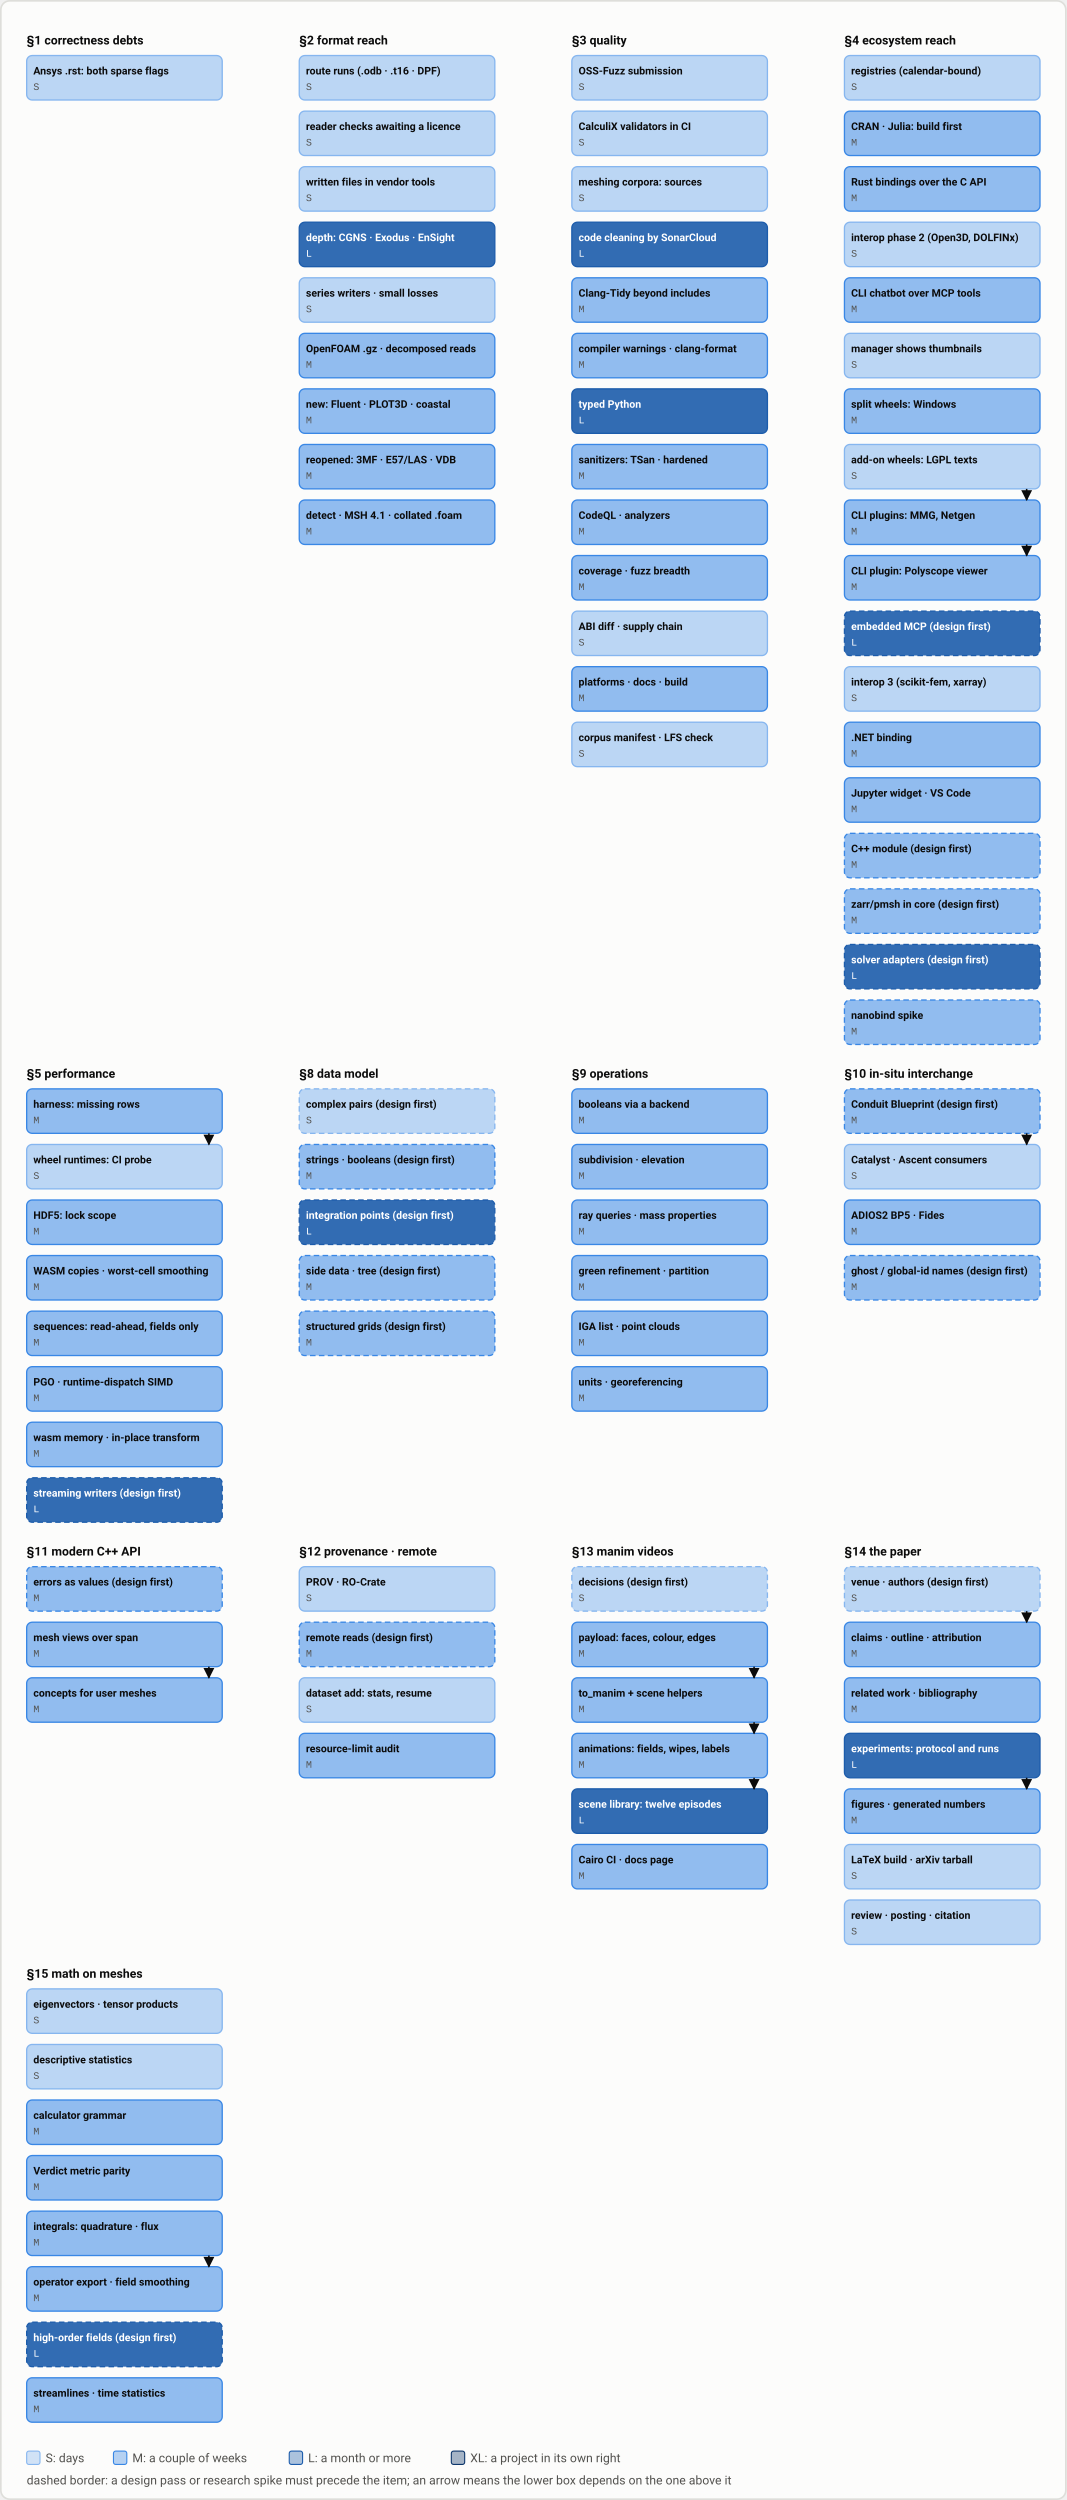
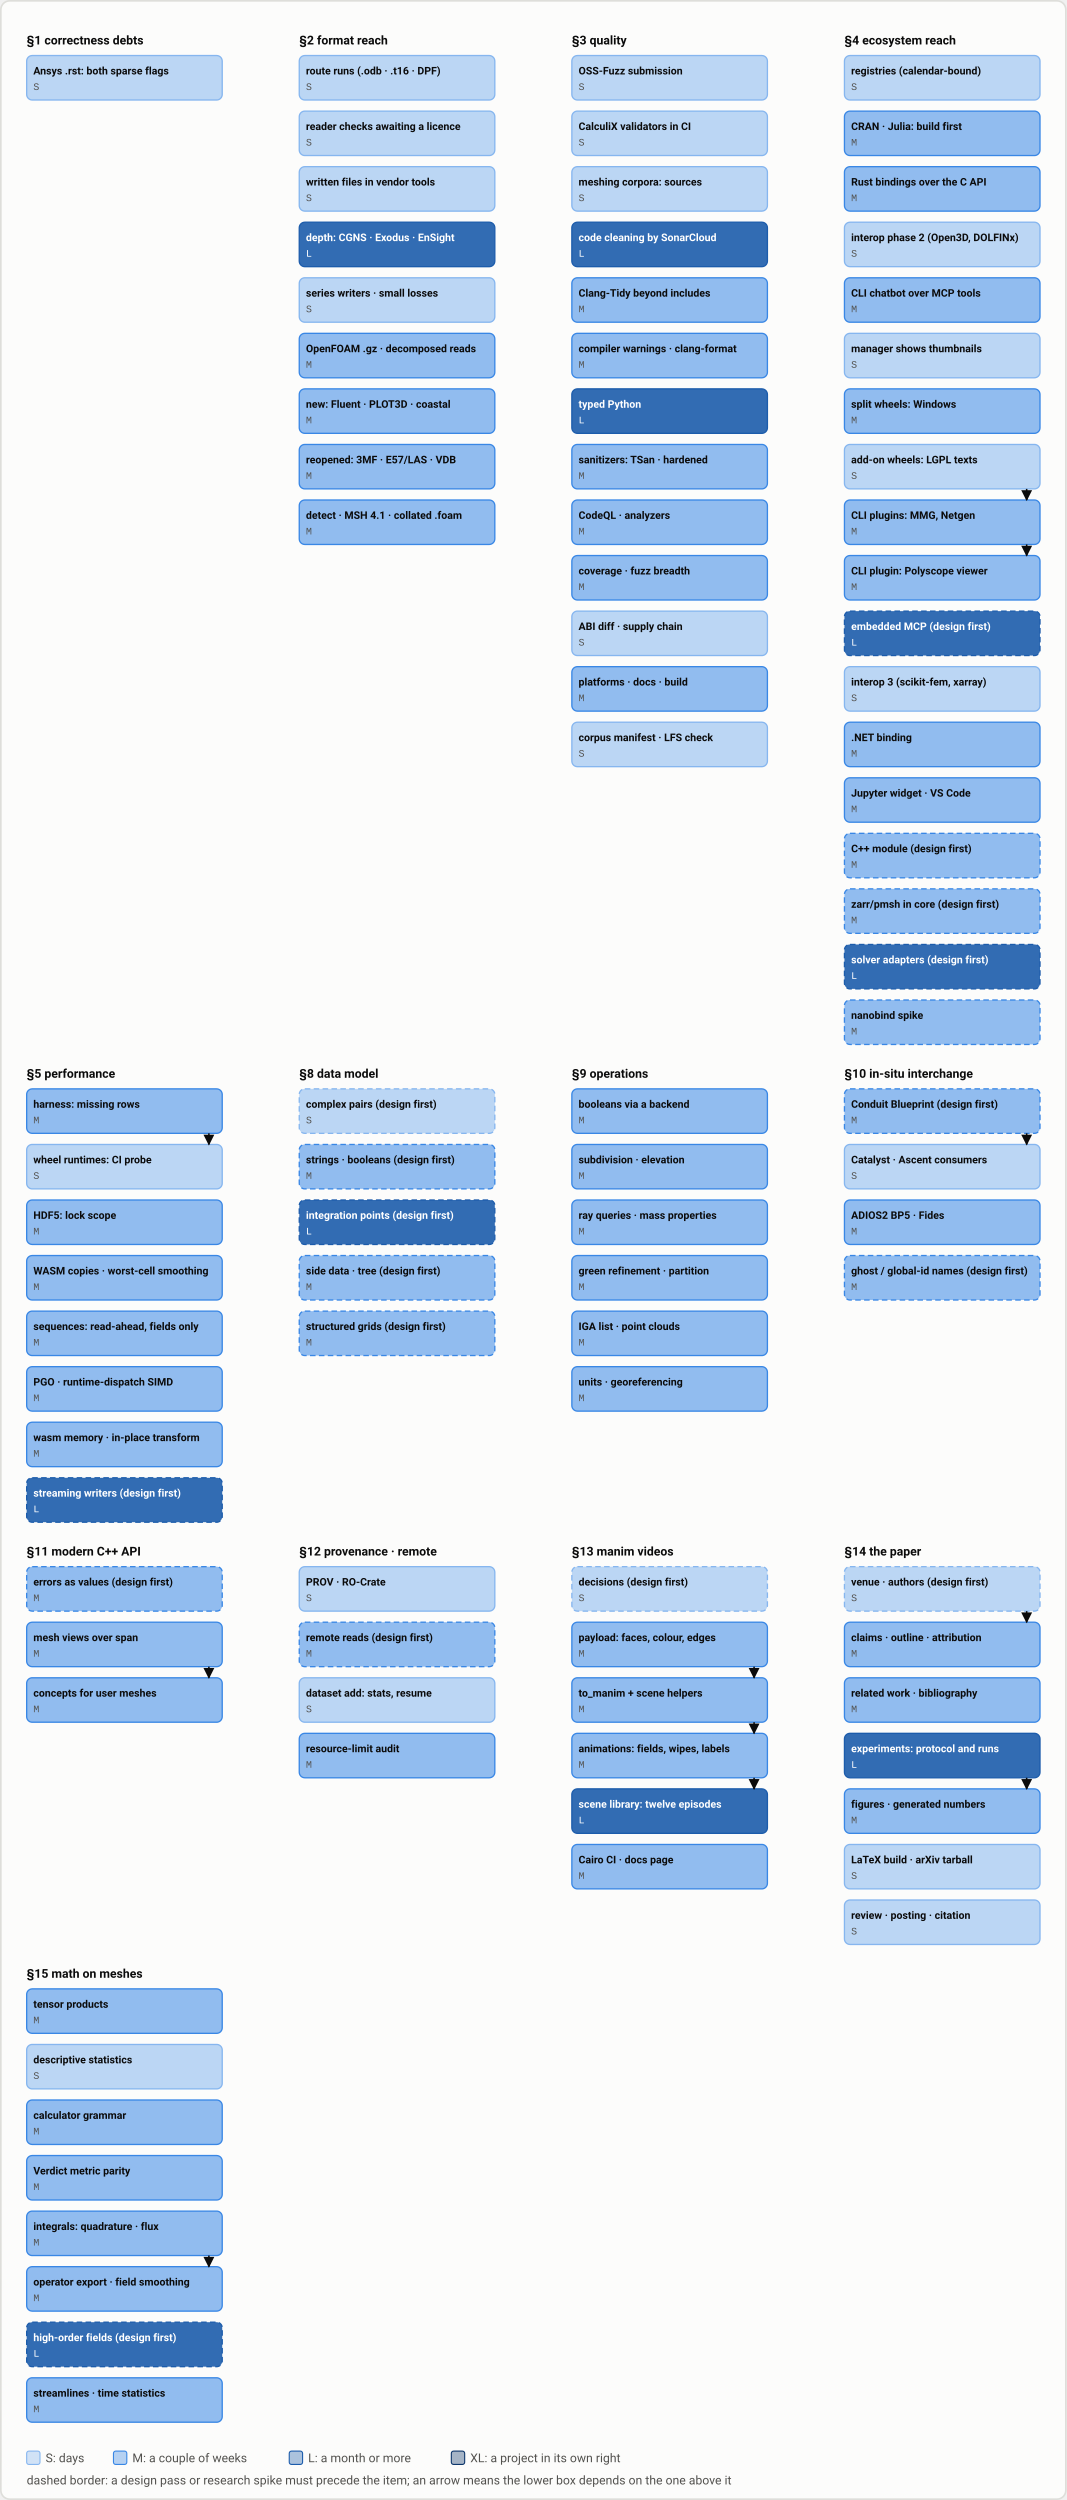
<svg xmlns="http://www.w3.org/2000/svg" viewBox="0 0 960 2250" width="960" height="2250" font-family="system-ui, -apple-system, 'Segoe UI', Roboto, sans-serif" role="img" aria-label="The roadmap at a glance: open items by section, in recommended order, shaded by effort">
  <defs>
    <marker id="arrow-0b0b0b" viewBox="0 0 10 10" refX="9" refY="5" markerWidth="7" markerHeight="7" orient="auto-start-reverse">
      <path d="M 0 0 L 10 5 L 0 10 z" fill="#0b0b0b" />
    </marker>
  </defs>
  <rect x="0.75" y="0.75" width="958.5" height="2248.5" rx="8" fill="#fcfcfb" stroke="#dededa" stroke-width="1.5" />
  <text x="24" y="40" font-family="system-ui, -apple-system, 'Segoe UI', Roboto, sans-serif" font-size="11" font-weight="700" fill="#0b0b0b">§1 correctness debts</text>
  <rect x="24" y="50" width="176" height="40" rx="5" fill="#86b6ef" fill-opacity="0.55" stroke="#86b6ef" stroke-width="1.2" />
  <text x="30" y="67" font-family="system-ui, -apple-system, 'Segoe UI', Roboto, sans-serif" font-size="9.5" font-weight="600" fill="#0b0b0b">Ansys .rst: both sparse flags</text>
  <text x="30" y="81" font-family="ui-monospace, SFMono-Regular, Menlo, Consolas, 'Liberation Mono', monospace" font-size="9" fill="#52514e">S</text>
  <text x="269.33" y="40" font-family="system-ui, -apple-system, 'Segoe UI', Roboto, sans-serif" font-size="11" font-weight="700" fill="#0b0b0b">§2 format reach</text>
  <rect x="269.33" y="50" width="176" height="40" rx="5" fill="#86b6ef" fill-opacity="0.55" stroke="#86b6ef" stroke-width="1.2" />
  <text x="275.33" y="67" font-family="system-ui, -apple-system, 'Segoe UI', Roboto, sans-serif" font-size="9.5" font-weight="600" fill="#0b0b0b">route runs (.odb · .t16 · DPF)</text>
  <text x="275.33" y="81" font-family="ui-monospace, SFMono-Regular, Menlo, Consolas, 'Liberation Mono', monospace" font-size="9" fill="#52514e">S</text>
  <rect x="269.33" y="100" width="176" height="40" rx="5" fill="#86b6ef" fill-opacity="0.55" stroke="#86b6ef" stroke-width="1.2" />
  <text x="275.33" y="117" font-family="system-ui, -apple-system, 'Segoe UI', Roboto, sans-serif" font-size="9.5" font-weight="600" fill="#0b0b0b">reader checks awaiting a licence</text>
  <text x="275.33" y="131" font-family="ui-monospace, SFMono-Regular, Menlo, Consolas, 'Liberation Mono', monospace" font-size="9" fill="#52514e">S</text>
  <rect x="269.33" y="150" width="176" height="40" rx="5" fill="#86b6ef" fill-opacity="0.55" stroke="#86b6ef" stroke-width="1.2" />
  <text x="275.33" y="167" font-family="system-ui, -apple-system, 'Segoe UI', Roboto, sans-serif" font-size="9.5" font-weight="600" fill="#0b0b0b">written files in vendor tools</text>
  <text x="275.33" y="181" font-family="ui-monospace, SFMono-Regular, Menlo, Consolas, 'Liberation Mono', monospace" font-size="9" fill="#52514e">S</text>
  <rect x="269.33" y="200" width="176" height="40" rx="5" fill="#1c5cab" fill-opacity="0.9" stroke="#1c5cab" stroke-width="1.2" />
  <text x="275.33" y="217" font-family="system-ui, -apple-system, 'Segoe UI', Roboto, sans-serif" font-size="9.5" font-weight="600" fill="#ffffff">depth: CGNS · Exodus · EnSight</text>
  <text x="275.33" y="231" font-family="ui-monospace, SFMono-Regular, Menlo, Consolas, 'Liberation Mono', monospace" font-size="9" fill="#ffffff">L</text>
  <rect x="269.33" y="250" width="176" height="40" rx="5" fill="#86b6ef" fill-opacity="0.55" stroke="#86b6ef" stroke-width="1.2" />
  <text x="275.33" y="267" font-family="system-ui, -apple-system, 'Segoe UI', Roboto, sans-serif" font-size="9.5" font-weight="600" fill="#0b0b0b">series writers · small losses</text>
  <text x="275.33" y="281" font-family="ui-monospace, SFMono-Regular, Menlo, Consolas, 'Liberation Mono', monospace" font-size="9" fill="#52514e">S</text>
  <rect x="269.33" y="300" width="176" height="40" rx="5" fill="#3987e5" fill-opacity="0.55" stroke="#3987e5" stroke-width="1.2" />
  <text x="275.33" y="317" font-family="system-ui, -apple-system, 'Segoe UI', Roboto, sans-serif" font-size="9.5" font-weight="600" fill="#0b0b0b">OpenFOAM .gz · decomposed reads</text>
  <text x="275.33" y="331" font-family="ui-monospace, SFMono-Regular, Menlo, Consolas, 'Liberation Mono', monospace" font-size="9" fill="#52514e">M</text>
  <rect x="269.33" y="350" width="176" height="40" rx="5" fill="#3987e5" fill-opacity="0.55" stroke="#3987e5" stroke-width="1.2" />
  <text x="275.33" y="367" font-family="system-ui, -apple-system, 'Segoe UI', Roboto, sans-serif" font-size="9.5" font-weight="600" fill="#0b0b0b">new: Fluent · PLOT3D · coastal</text>
  <text x="275.33" y="381" font-family="ui-monospace, SFMono-Regular, Menlo, Consolas, 'Liberation Mono', monospace" font-size="9" fill="#52514e">M</text>
  <rect x="269.33" y="400" width="176" height="40" rx="5" fill="#3987e5" fill-opacity="0.55" stroke="#3987e5" stroke-width="1.2" />
  <text x="275.33" y="417" font-family="system-ui, -apple-system, 'Segoe UI', Roboto, sans-serif" font-size="9.5" font-weight="600" fill="#0b0b0b">reopened: 3MF · E57/LAS · VDB</text>
  <text x="275.33" y="431" font-family="ui-monospace, SFMono-Regular, Menlo, Consolas, 'Liberation Mono', monospace" font-size="9" fill="#52514e">M</text>
  <rect x="269.33" y="450" width="176" height="40" rx="5" fill="#3987e5" fill-opacity="0.55" stroke="#3987e5" stroke-width="1.2" />
  <text x="275.33" y="467" font-family="system-ui, -apple-system, 'Segoe UI', Roboto, sans-serif" font-size="9.5" font-weight="600" fill="#0b0b0b">detect · MSH 4.1 · collated .foam</text>
  <text x="275.33" y="481" font-family="ui-monospace, SFMono-Regular, Menlo, Consolas, 'Liberation Mono', monospace" font-size="9" fill="#52514e">M</text>
  <text x="514.67" y="40" font-family="system-ui, -apple-system, 'Segoe UI', Roboto, sans-serif" font-size="11" font-weight="700" fill="#0b0b0b">§3 quality</text>
  <rect x="514.67" y="50" width="176" height="40" rx="5" fill="#86b6ef" fill-opacity="0.55" stroke="#86b6ef" stroke-width="1.2" />
  <text x="520.67" y="67" font-family="system-ui, -apple-system, 'Segoe UI', Roboto, sans-serif" font-size="9.5" font-weight="600" fill="#0b0b0b">OSS-Fuzz submission</text>
  <text x="520.67" y="81" font-family="ui-monospace, SFMono-Regular, Menlo, Consolas, 'Liberation Mono', monospace" font-size="9" fill="#52514e">S</text>
  <rect x="514.67" y="100" width="176" height="40" rx="5" fill="#86b6ef" fill-opacity="0.55" stroke="#86b6ef" stroke-width="1.2" />
  <text x="520.67" y="117" font-family="system-ui, -apple-system, 'Segoe UI', Roboto, sans-serif" font-size="9.5" font-weight="600" fill="#0b0b0b">CalculiX validators in CI</text>
  <text x="520.67" y="131" font-family="ui-monospace, SFMono-Regular, Menlo, Consolas, 'Liberation Mono', monospace" font-size="9" fill="#52514e">S</text>
  <rect x="514.67" y="150" width="176" height="40" rx="5" fill="#86b6ef" fill-opacity="0.55" stroke="#86b6ef" stroke-width="1.2" />
  <text x="520.67" y="167" font-family="system-ui, -apple-system, 'Segoe UI', Roboto, sans-serif" font-size="9.5" font-weight="600" fill="#0b0b0b">meshing corpora: sources</text>
  <text x="520.67" y="181" font-family="ui-monospace, SFMono-Regular, Menlo, Consolas, 'Liberation Mono', monospace" font-size="9" fill="#52514e">S</text>
  <rect x="514.67" y="200" width="176" height="40" rx="5" fill="#1c5cab" fill-opacity="0.9" stroke="#1c5cab" stroke-width="1.2" />
  <text x="520.67" y="217" font-family="system-ui, -apple-system, 'Segoe UI', Roboto, sans-serif" font-size="9.5" font-weight="600" fill="#ffffff">code cleaning by SonarCloud</text>
  <text x="520.67" y="231" font-family="ui-monospace, SFMono-Regular, Menlo, Consolas, 'Liberation Mono', monospace" font-size="9" fill="#ffffff">L</text>
  <rect x="514.67" y="250" width="176" height="40" rx="5" fill="#3987e5" fill-opacity="0.55" stroke="#3987e5" stroke-width="1.2" />
  <text x="520.67" y="267" font-family="system-ui, -apple-system, 'Segoe UI', Roboto, sans-serif" font-size="9.5" font-weight="600" fill="#0b0b0b">Clang-Tidy beyond includes</text>
  <text x="520.67" y="281" font-family="ui-monospace, SFMono-Regular, Menlo, Consolas, 'Liberation Mono', monospace" font-size="9" fill="#52514e">M</text>
  <rect x="514.67" y="300" width="176" height="40" rx="5" fill="#3987e5" fill-opacity="0.55" stroke="#3987e5" stroke-width="1.2" />
  <text x="520.67" y="317" font-family="system-ui, -apple-system, 'Segoe UI', Roboto, sans-serif" font-size="9.5" font-weight="600" fill="#0b0b0b">compiler warnings · clang-format</text>
  <text x="520.67" y="331" font-family="ui-monospace, SFMono-Regular, Menlo, Consolas, 'Liberation Mono', monospace" font-size="9" fill="#52514e">M</text>
  <rect x="514.67" y="350" width="176" height="40" rx="5" fill="#1c5cab" fill-opacity="0.9" stroke="#1c5cab" stroke-width="1.2" />
  <text x="520.67" y="367" font-family="system-ui, -apple-system, 'Segoe UI', Roboto, sans-serif" font-size="9.5" font-weight="600" fill="#ffffff">typed Python</text>
  <text x="520.67" y="381" font-family="ui-monospace, SFMono-Regular, Menlo, Consolas, 'Liberation Mono', monospace" font-size="9" fill="#ffffff">L</text>
  <rect x="514.67" y="400" width="176" height="40" rx="5" fill="#3987e5" fill-opacity="0.55" stroke="#3987e5" stroke-width="1.2" />
  <text x="520.67" y="417" font-family="system-ui, -apple-system, 'Segoe UI', Roboto, sans-serif" font-size="9.5" font-weight="600" fill="#0b0b0b">sanitizers: TSan · hardened</text>
  <text x="520.67" y="431" font-family="ui-monospace, SFMono-Regular, Menlo, Consolas, 'Liberation Mono', monospace" font-size="9" fill="#52514e">M</text>
  <rect x="514.67" y="450" width="176" height="40" rx="5" fill="#3987e5" fill-opacity="0.55" stroke="#3987e5" stroke-width="1.2" />
  <text x="520.67" y="467" font-family="system-ui, -apple-system, 'Segoe UI', Roboto, sans-serif" font-size="9.5" font-weight="600" fill="#0b0b0b">CodeQL · analyzers</text>
  <text x="520.67" y="481" font-family="ui-monospace, SFMono-Regular, Menlo, Consolas, 'Liberation Mono', monospace" font-size="9" fill="#52514e">M</text>
  <rect x="514.67" y="500" width="176" height="40" rx="5" fill="#3987e5" fill-opacity="0.55" stroke="#3987e5" stroke-width="1.2" />
  <text x="520.67" y="517" font-family="system-ui, -apple-system, 'Segoe UI', Roboto, sans-serif" font-size="9.5" font-weight="600" fill="#0b0b0b">coverage · fuzz breadth</text>
  <text x="520.67" y="531" font-family="ui-monospace, SFMono-Regular, Menlo, Consolas, 'Liberation Mono', monospace" font-size="9" fill="#52514e">M</text>
  <rect x="514.67" y="550" width="176" height="40" rx="5" fill="#86b6ef" fill-opacity="0.55" stroke="#86b6ef" stroke-width="1.2" />
  <text x="520.67" y="567" font-family="system-ui, -apple-system, 'Segoe UI', Roboto, sans-serif" font-size="9.5" font-weight="600" fill="#0b0b0b">ABI diff · supply chain</text>
  <text x="520.67" y="581" font-family="ui-monospace, SFMono-Regular, Menlo, Consolas, 'Liberation Mono', monospace" font-size="9" fill="#52514e">S</text>
  <rect x="514.67" y="600" width="176" height="40" rx="5" fill="#3987e5" fill-opacity="0.55" stroke="#3987e5" stroke-width="1.2" />
  <text x="520.67" y="617" font-family="system-ui, -apple-system, 'Segoe UI', Roboto, sans-serif" font-size="9.5" font-weight="600" fill="#0b0b0b">platforms · docs · build</text>
  <text x="520.67" y="631" font-family="ui-monospace, SFMono-Regular, Menlo, Consolas, 'Liberation Mono', monospace" font-size="9" fill="#52514e">M</text>
  <rect x="514.67" y="650" width="176" height="40" rx="5" fill="#86b6ef" fill-opacity="0.55" stroke="#86b6ef" stroke-width="1.2" />
  <text x="520.67" y="667" font-family="system-ui, -apple-system, 'Segoe UI', Roboto, sans-serif" font-size="9.5" font-weight="600" fill="#0b0b0b">corpus manifest · LFS check</text>
  <text x="520.67" y="681" font-family="ui-monospace, SFMono-Regular, Menlo, Consolas, 'Liberation Mono', monospace" font-size="9" fill="#52514e">S</text>
  <text x="760" y="40" font-family="system-ui, -apple-system, 'Segoe UI', Roboto, sans-serif" font-size="11" font-weight="700" fill="#0b0b0b">§4 ecosystem reach</text>
  <rect x="760" y="50" width="176" height="40" rx="5" fill="#86b6ef" fill-opacity="0.55" stroke="#86b6ef" stroke-width="1.2" />
  <text x="766" y="67" font-family="system-ui, -apple-system, 'Segoe UI', Roboto, sans-serif" font-size="9.5" font-weight="600" fill="#0b0b0b">registries (calendar-bound)</text>
  <text x="766" y="81" font-family="ui-monospace, SFMono-Regular, Menlo, Consolas, 'Liberation Mono', monospace" font-size="9" fill="#52514e">S</text>
  <rect x="760" y="100" width="176" height="40" rx="5" fill="#3987e5" fill-opacity="0.55" stroke="#3987e5" stroke-width="1.2" />
  <text x="766" y="117" font-family="system-ui, -apple-system, 'Segoe UI', Roboto, sans-serif" font-size="9.5" font-weight="600" fill="#0b0b0b">CRAN · Julia: build first</text>
  <text x="766" y="131" font-family="ui-monospace, SFMono-Regular, Menlo, Consolas, 'Liberation Mono', monospace" font-size="9" fill="#52514e">M</text>
  <rect x="760" y="150" width="176" height="40" rx="5" fill="#3987e5" fill-opacity="0.55" stroke="#3987e5" stroke-width="1.2" />
  <text x="766" y="167" font-family="system-ui, -apple-system, 'Segoe UI', Roboto, sans-serif" font-size="9.5" font-weight="600" fill="#0b0b0b">Rust bindings over the C API</text>
  <text x="766" y="181" font-family="ui-monospace, SFMono-Regular, Menlo, Consolas, 'Liberation Mono', monospace" font-size="9" fill="#52514e">M</text>
  <rect x="760" y="200" width="176" height="40" rx="5" fill="#86b6ef" fill-opacity="0.55" stroke="#86b6ef" stroke-width="1.2" />
  <text x="766" y="217" font-family="system-ui, -apple-system, 'Segoe UI', Roboto, sans-serif" font-size="9.5" font-weight="600" fill="#0b0b0b">interop phase 2 (Open3D, DOLFINx)</text>
  <text x="766" y="231" font-family="ui-monospace, SFMono-Regular, Menlo, Consolas, 'Liberation Mono', monospace" font-size="9" fill="#52514e">S</text>
  <rect x="760" y="250" width="176" height="40" rx="5" fill="#3987e5" fill-opacity="0.55" stroke="#3987e5" stroke-width="1.2" />
  <text x="766" y="267" font-family="system-ui, -apple-system, 'Segoe UI', Roboto, sans-serif" font-size="9.5" font-weight="600" fill="#0b0b0b">CLI chatbot over MCP tools</text>
  <text x="766" y="281" font-family="ui-monospace, SFMono-Regular, Menlo, Consolas, 'Liberation Mono', monospace" font-size="9" fill="#52514e">M</text>
  <rect x="760" y="300" width="176" height="40" rx="5" fill="#86b6ef" fill-opacity="0.55" stroke="#86b6ef" stroke-width="1.2" />
  <text x="766" y="317" font-family="system-ui, -apple-system, 'Segoe UI', Roboto, sans-serif" font-size="9.5" font-weight="600" fill="#0b0b0b">manager shows thumbnails</text>
  <text x="766" y="331" font-family="ui-monospace, SFMono-Regular, Menlo, Consolas, 'Liberation Mono', monospace" font-size="9" fill="#52514e">S</text>
  <rect x="760" y="350" width="176" height="40" rx="5" fill="#3987e5" fill-opacity="0.55" stroke="#3987e5" stroke-width="1.2" />
  <text x="766" y="367" font-family="system-ui, -apple-system, 'Segoe UI', Roboto, sans-serif" font-size="9.5" font-weight="600" fill="#0b0b0b">split wheels: Windows</text>
  <text x="766" y="381" font-family="ui-monospace, SFMono-Regular, Menlo, Consolas, 'Liberation Mono', monospace" font-size="9" fill="#52514e">M</text>
  <rect x="760" y="400" width="176" height="40" rx="5" fill="#86b6ef" fill-opacity="0.55" stroke="#86b6ef" stroke-width="1.2" />
  <text x="766" y="417" font-family="system-ui, -apple-system, 'Segoe UI', Roboto, sans-serif" font-size="9.5" font-weight="600" fill="#0b0b0b">add-on wheels: LGPL texts</text>
  <text x="766" y="431" font-family="ui-monospace, SFMono-Regular, Menlo, Consolas, 'Liberation Mono', monospace" font-size="9" fill="#52514e">S</text>
  <rect x="760" y="450" width="176" height="40" rx="5" fill="#3987e5" fill-opacity="0.55" stroke="#3987e5" stroke-width="1.2" />
  <text x="766" y="467" font-family="system-ui, -apple-system, 'Segoe UI', Roboto, sans-serif" font-size="9.5" font-weight="600" fill="#0b0b0b">CLI plugins: MMG, Netgen</text>
  <text x="766" y="481" font-family="ui-monospace, SFMono-Regular, Menlo, Consolas, 'Liberation Mono', monospace" font-size="9" fill="#52514e">M</text>
  <rect x="760" y="500" width="176" height="40" rx="5" fill="#3987e5" fill-opacity="0.55" stroke="#3987e5" stroke-width="1.2" />
  <text x="766" y="517" font-family="system-ui, -apple-system, 'Segoe UI', Roboto, sans-serif" font-size="9.5" font-weight="600" fill="#0b0b0b">CLI plugin: Polyscope viewer</text>
  <text x="766" y="531" font-family="ui-monospace, SFMono-Regular, Menlo, Consolas, 'Liberation Mono', monospace" font-size="9" fill="#52514e">M</text>
  <rect x="760" y="550" width="176" height="40" rx="5" fill="#1c5cab" fill-opacity="0.9" stroke="#1c5cab" stroke-width="1.2" stroke-dasharray="5 3" />
  <text x="766" y="567" font-family="system-ui, -apple-system, 'Segoe UI', Roboto, sans-serif" font-size="9.5" font-weight="600" fill="#ffffff">embedded MCP (design first)</text>
  <text x="766" y="581" font-family="ui-monospace, SFMono-Regular, Menlo, Consolas, 'Liberation Mono', monospace" font-size="9" fill="#ffffff">L</text>
  <rect x="760" y="600" width="176" height="40" rx="5" fill="#86b6ef" fill-opacity="0.55" stroke="#86b6ef" stroke-width="1.2" />
  <text x="766" y="617" font-family="system-ui, -apple-system, 'Segoe UI', Roboto, sans-serif" font-size="9.5" font-weight="600" fill="#0b0b0b">interop 3 (scikit-fem, xarray)</text>
  <text x="766" y="631" font-family="ui-monospace, SFMono-Regular, Menlo, Consolas, 'Liberation Mono', monospace" font-size="9" fill="#52514e">S</text>
  <rect x="760" y="650" width="176" height="40" rx="5" fill="#3987e5" fill-opacity="0.55" stroke="#3987e5" stroke-width="1.2" />
  <text x="766" y="667" font-family="system-ui, -apple-system, 'Segoe UI', Roboto, sans-serif" font-size="9.5" font-weight="600" fill="#0b0b0b">.NET binding</text>
  <text x="766" y="681" font-family="ui-monospace, SFMono-Regular, Menlo, Consolas, 'Liberation Mono', monospace" font-size="9" fill="#52514e">M</text>
  <rect x="760" y="700" width="176" height="40" rx="5" fill="#3987e5" fill-opacity="0.55" stroke="#3987e5" stroke-width="1.2" />
  <text x="766" y="717" font-family="system-ui, -apple-system, 'Segoe UI', Roboto, sans-serif" font-size="9.5" font-weight="600" fill="#0b0b0b">Jupyter widget · VS Code</text>
  <text x="766" y="731" font-family="ui-monospace, SFMono-Regular, Menlo, Consolas, 'Liberation Mono', monospace" font-size="9" fill="#52514e">M</text>
  <rect x="760" y="750" width="176" height="40" rx="5" fill="#3987e5" fill-opacity="0.55" stroke="#3987e5" stroke-width="1.2" stroke-dasharray="5 3" />
  <text x="766" y="767" font-family="system-ui, -apple-system, 'Segoe UI', Roboto, sans-serif" font-size="9.5" font-weight="600" fill="#0b0b0b">C++ module (design first)</text>
  <text x="766" y="781" font-family="ui-monospace, SFMono-Regular, Menlo, Consolas, 'Liberation Mono', monospace" font-size="9" fill="#52514e">M</text>
  <rect x="760" y="800" width="176" height="40" rx="5" fill="#3987e5" fill-opacity="0.55" stroke="#3987e5" stroke-width="1.2" stroke-dasharray="5 3" />
  <text x="766" y="817" font-family="system-ui, -apple-system, 'Segoe UI', Roboto, sans-serif" font-size="9.5" font-weight="600" fill="#0b0b0b">zarr/pmsh in core (design first)</text>
  <text x="766" y="831" font-family="ui-monospace, SFMono-Regular, Menlo, Consolas, 'Liberation Mono', monospace" font-size="9" fill="#52514e">M</text>
  <rect x="760" y="850" width="176" height="40" rx="5" fill="#1c5cab" fill-opacity="0.9" stroke="#1c5cab" stroke-width="1.2" stroke-dasharray="5 3" />
  <text x="766" y="867" font-family="system-ui, -apple-system, 'Segoe UI', Roboto, sans-serif" font-size="9.5" font-weight="600" fill="#ffffff">solver adapters (design first)</text>
  <text x="766" y="881" font-family="ui-monospace, SFMono-Regular, Menlo, Consolas, 'Liberation Mono', monospace" font-size="9" fill="#ffffff">L</text>
  <rect x="760" y="900" width="176" height="40" rx="5" fill="#3987e5" fill-opacity="0.55" stroke="#3987e5" stroke-width="1.2" stroke-dasharray="5 3" />
  <text x="766" y="917" font-family="system-ui, -apple-system, 'Segoe UI', Roboto, sans-serif" font-size="9.5" font-weight="600" fill="#0b0b0b">nanobind spike</text>
  <text x="766" y="931" font-family="ui-monospace, SFMono-Regular, Menlo, Consolas, 'Liberation Mono', monospace" font-size="9" fill="#52514e">M</text>
  <line x1="924" y1="440" x2="924" y2="450" stroke="#0b0b0b" stroke-width="1.4" marker-end="url(#arrow-0b0b0b)" />
  <line x1="924" y1="490" x2="924" y2="500" stroke="#0b0b0b" stroke-width="1.4" marker-end="url(#arrow-0b0b0b)" />
  <text x="24" y="970" font-family="system-ui, -apple-system, 'Segoe UI', Roboto, sans-serif" font-size="11" font-weight="700" fill="#0b0b0b">§5 performance</text>
  <rect x="24" y="980" width="176" height="40" rx="5" fill="#3987e5" fill-opacity="0.55" stroke="#3987e5" stroke-width="1.2" />
  <text x="30" y="997" font-family="system-ui, -apple-system, 'Segoe UI', Roboto, sans-serif" font-size="9.5" font-weight="600" fill="#0b0b0b">harness: missing rows</text>
  <text x="30" y="1011" font-family="ui-monospace, SFMono-Regular, Menlo, Consolas, 'Liberation Mono', monospace" font-size="9" fill="#52514e">M</text>
  <rect x="24" y="1030" width="176" height="40" rx="5" fill="#86b6ef" fill-opacity="0.55" stroke="#86b6ef" stroke-width="1.2" />
  <text x="30" y="1047" font-family="system-ui, -apple-system, 'Segoe UI', Roboto, sans-serif" font-size="9.5" font-weight="600" fill="#0b0b0b">wheel runtimes: CI probe</text>
  <text x="30" y="1061" font-family="ui-monospace, SFMono-Regular, Menlo, Consolas, 'Liberation Mono', monospace" font-size="9" fill="#52514e">S</text>
  <rect x="24" y="1080" width="176" height="40" rx="5" fill="#3987e5" fill-opacity="0.55" stroke="#3987e5" stroke-width="1.2" />
  <text x="30" y="1097" font-family="system-ui, -apple-system, 'Segoe UI', Roboto, sans-serif" font-size="9.5" font-weight="600" fill="#0b0b0b">HDF5: lock scope</text>
  <text x="30" y="1111" font-family="ui-monospace, SFMono-Regular, Menlo, Consolas, 'Liberation Mono', monospace" font-size="9" fill="#52514e">M</text>
  <rect x="24" y="1130" width="176" height="40" rx="5" fill="#3987e5" fill-opacity="0.55" stroke="#3987e5" stroke-width="1.2" />
  <text x="30" y="1147" font-family="system-ui, -apple-system, 'Segoe UI', Roboto, sans-serif" font-size="9.5" font-weight="600" fill="#0b0b0b">WASM copies · worst-cell smoothing</text>
  <text x="30" y="1161" font-family="ui-monospace, SFMono-Regular, Menlo, Consolas, 'Liberation Mono', monospace" font-size="9" fill="#52514e">M</text>
  <rect x="24" y="1180" width="176" height="40" rx="5" fill="#3987e5" fill-opacity="0.55" stroke="#3987e5" stroke-width="1.2" />
  <text x="30" y="1197" font-family="system-ui, -apple-system, 'Segoe UI', Roboto, sans-serif" font-size="9.5" font-weight="600" fill="#0b0b0b">sequences: read-ahead, fields only</text>
  <text x="30" y="1211" font-family="ui-monospace, SFMono-Regular, Menlo, Consolas, 'Liberation Mono', monospace" font-size="9" fill="#52514e">M</text>
  <rect x="24" y="1230" width="176" height="40" rx="5" fill="#3987e5" fill-opacity="0.55" stroke="#3987e5" stroke-width="1.2" />
  <text x="30" y="1247" font-family="system-ui, -apple-system, 'Segoe UI', Roboto, sans-serif" font-size="9.5" font-weight="600" fill="#0b0b0b">PGO · runtime-dispatch SIMD</text>
  <text x="30" y="1261" font-family="ui-monospace, SFMono-Regular, Menlo, Consolas, 'Liberation Mono', monospace" font-size="9" fill="#52514e">M</text>
  <rect x="24" y="1280" width="176" height="40" rx="5" fill="#3987e5" fill-opacity="0.55" stroke="#3987e5" stroke-width="1.2" />
  <text x="30" y="1297" font-family="system-ui, -apple-system, 'Segoe UI', Roboto, sans-serif" font-size="9.5" font-weight="600" fill="#0b0b0b">wasm memory · in-place transform</text>
  <text x="30" y="1311" font-family="ui-monospace, SFMono-Regular, Menlo, Consolas, 'Liberation Mono', monospace" font-size="9" fill="#52514e">M</text>
  <rect x="24" y="1330" width="176" height="40" rx="5" fill="#1c5cab" fill-opacity="0.9" stroke="#1c5cab" stroke-width="1.2" stroke-dasharray="5 3" />
  <text x="30" y="1347" font-family="system-ui, -apple-system, 'Segoe UI', Roboto, sans-serif" font-size="9.5" font-weight="600" fill="#ffffff">streaming writers (design first)</text>
  <text x="30" y="1361" font-family="ui-monospace, SFMono-Regular, Menlo, Consolas, 'Liberation Mono', monospace" font-size="9" fill="#ffffff">L</text>
  <line x1="188" y1="1020" x2="188" y2="1030" stroke="#0b0b0b" stroke-width="1.4" marker-end="url(#arrow-0b0b0b)" />
  <text x="269.33" y="970" font-family="system-ui, -apple-system, 'Segoe UI', Roboto, sans-serif" font-size="11" font-weight="700" fill="#0b0b0b">§8 data model</text>
  <rect x="269.33" y="980" width="176" height="40" rx="5" fill="#86b6ef" fill-opacity="0.55" stroke="#86b6ef" stroke-width="1.2" stroke-dasharray="5 3" />
  <text x="275.33" y="997" font-family="system-ui, -apple-system, 'Segoe UI', Roboto, sans-serif" font-size="9.5" font-weight="600" fill="#0b0b0b">complex pairs (design first)</text>
  <text x="275.33" y="1011" font-family="ui-monospace, SFMono-Regular, Menlo, Consolas, 'Liberation Mono', monospace" font-size="9" fill="#52514e">S</text>
  <rect x="269.33" y="1030" width="176" height="40" rx="5" fill="#3987e5" fill-opacity="0.55" stroke="#3987e5" stroke-width="1.2" stroke-dasharray="5 3" />
  <text x="275.33" y="1047" font-family="system-ui, -apple-system, 'Segoe UI', Roboto, sans-serif" font-size="9.5" font-weight="600" fill="#0b0b0b">strings · booleans (design first)</text>
  <text x="275.33" y="1061" font-family="ui-monospace, SFMono-Regular, Menlo, Consolas, 'Liberation Mono', monospace" font-size="9" fill="#52514e">M</text>
  <rect x="269.33" y="1080" width="176" height="40" rx="5" fill="#1c5cab" fill-opacity="0.9" stroke="#1c5cab" stroke-width="1.2" stroke-dasharray="5 3" />
  <text x="275.33" y="1097" font-family="system-ui, -apple-system, 'Segoe UI', Roboto, sans-serif" font-size="9.5" font-weight="600" fill="#ffffff">integration points (design first)</text>
  <text x="275.33" y="1111" font-family="ui-monospace, SFMono-Regular, Menlo, Consolas, 'Liberation Mono', monospace" font-size="9" fill="#ffffff">L</text>
  <rect x="269.33" y="1130" width="176" height="40" rx="5" fill="#3987e5" fill-opacity="0.55" stroke="#3987e5" stroke-width="1.2" stroke-dasharray="5 3" />
  <text x="275.33" y="1147" font-family="system-ui, -apple-system, 'Segoe UI', Roboto, sans-serif" font-size="9.5" font-weight="600" fill="#0b0b0b">side data · tree (design first)</text>
  <text x="275.33" y="1161" font-family="ui-monospace, SFMono-Regular, Menlo, Consolas, 'Liberation Mono', monospace" font-size="9" fill="#52514e">M</text>
  <rect x="269.33" y="1180" width="176" height="40" rx="5" fill="#3987e5" fill-opacity="0.55" stroke="#3987e5" stroke-width="1.2" stroke-dasharray="5 3" />
  <text x="275.33" y="1197" font-family="system-ui, -apple-system, 'Segoe UI', Roboto, sans-serif" font-size="9.5" font-weight="600" fill="#0b0b0b">structured grids (design first)</text>
  <text x="275.33" y="1211" font-family="ui-monospace, SFMono-Regular, Menlo, Consolas, 'Liberation Mono', monospace" font-size="9" fill="#52514e">M</text>
  <text x="514.67" y="970" font-family="system-ui, -apple-system, 'Segoe UI', Roboto, sans-serif" font-size="11" font-weight="700" fill="#0b0b0b">§9 operations</text>
  <rect x="514.67" y="980" width="176" height="40" rx="5" fill="#3987e5" fill-opacity="0.55" stroke="#3987e5" stroke-width="1.2" />
  <text x="520.67" y="997" font-family="system-ui, -apple-system, 'Segoe UI', Roboto, sans-serif" font-size="9.5" font-weight="600" fill="#0b0b0b">booleans via a backend</text>
  <text x="520.67" y="1011" font-family="ui-monospace, SFMono-Regular, Menlo, Consolas, 'Liberation Mono', monospace" font-size="9" fill="#52514e">M</text>
  <rect x="514.67" y="1030" width="176" height="40" rx="5" fill="#3987e5" fill-opacity="0.55" stroke="#3987e5" stroke-width="1.2" />
  <text x="520.67" y="1047" font-family="system-ui, -apple-system, 'Segoe UI', Roboto, sans-serif" font-size="9.5" font-weight="600" fill="#0b0b0b">subdivision · elevation</text>
  <text x="520.67" y="1061" font-family="ui-monospace, SFMono-Regular, Menlo, Consolas, 'Liberation Mono', monospace" font-size="9" fill="#52514e">M</text>
  <rect x="514.67" y="1080" width="176" height="40" rx="5" fill="#3987e5" fill-opacity="0.55" stroke="#3987e5" stroke-width="1.2" />
  <text x="520.67" y="1097" font-family="system-ui, -apple-system, 'Segoe UI', Roboto, sans-serif" font-size="9.5" font-weight="600" fill="#0b0b0b">ray queries · mass properties</text>
  <text x="520.67" y="1111" font-family="ui-monospace, SFMono-Regular, Menlo, Consolas, 'Liberation Mono', monospace" font-size="9" fill="#52514e">M</text>
  <rect x="514.67" y="1130" width="176" height="40" rx="5" fill="#3987e5" fill-opacity="0.55" stroke="#3987e5" stroke-width="1.2" />
  <text x="520.67" y="1147" font-family="system-ui, -apple-system, 'Segoe UI', Roboto, sans-serif" font-size="9.5" font-weight="600" fill="#0b0b0b">green refinement · partition</text>
  <text x="520.67" y="1161" font-family="ui-monospace, SFMono-Regular, Menlo, Consolas, 'Liberation Mono', monospace" font-size="9" fill="#52514e">M</text>
  <rect x="514.67" y="1180" width="176" height="40" rx="5" fill="#3987e5" fill-opacity="0.55" stroke="#3987e5" stroke-width="1.2" />
  <text x="520.67" y="1197" font-family="system-ui, -apple-system, 'Segoe UI', Roboto, sans-serif" font-size="9.5" font-weight="600" fill="#0b0b0b">IGA list · point clouds</text>
  <text x="520.67" y="1211" font-family="ui-monospace, SFMono-Regular, Menlo, Consolas, 'Liberation Mono', monospace" font-size="9" fill="#52514e">M</text>
  <rect x="514.67" y="1230" width="176" height="40" rx="5" fill="#3987e5" fill-opacity="0.55" stroke="#3987e5" stroke-width="1.2" />
  <text x="520.67" y="1247" font-family="system-ui, -apple-system, 'Segoe UI', Roboto, sans-serif" font-size="9.5" font-weight="600" fill="#0b0b0b">units · georeferencing</text>
  <text x="520.67" y="1261" font-family="ui-monospace, SFMono-Regular, Menlo, Consolas, 'Liberation Mono', monospace" font-size="9" fill="#52514e">M</text>
  <text x="760" y="970" font-family="system-ui, -apple-system, 'Segoe UI', Roboto, sans-serif" font-size="11" font-weight="700" fill="#0b0b0b">§10 in-situ interchange</text>
  <rect x="760" y="980" width="176" height="40" rx="5" fill="#3987e5" fill-opacity="0.55" stroke="#3987e5" stroke-width="1.2" stroke-dasharray="5 3" />
  <text x="766" y="997" font-family="system-ui, -apple-system, 'Segoe UI', Roboto, sans-serif" font-size="9.5" font-weight="600" fill="#0b0b0b">Conduit Blueprint (design first)</text>
  <text x="766" y="1011" font-family="ui-monospace, SFMono-Regular, Menlo, Consolas, 'Liberation Mono', monospace" font-size="9" fill="#52514e">M</text>
  <rect x="760" y="1030" width="176" height="40" rx="5" fill="#86b6ef" fill-opacity="0.55" stroke="#86b6ef" stroke-width="1.2" />
  <text x="766" y="1047" font-family="system-ui, -apple-system, 'Segoe UI', Roboto, sans-serif" font-size="9.5" font-weight="600" fill="#0b0b0b">Catalyst · Ascent consumers</text>
  <text x="766" y="1061" font-family="ui-monospace, SFMono-Regular, Menlo, Consolas, 'Liberation Mono', monospace" font-size="9" fill="#52514e">S</text>
  <rect x="760" y="1080" width="176" height="40" rx="5" fill="#3987e5" fill-opacity="0.55" stroke="#3987e5" stroke-width="1.2" />
  <text x="766" y="1097" font-family="system-ui, -apple-system, 'Segoe UI', Roboto, sans-serif" font-size="9.5" font-weight="600" fill="#0b0b0b">ADIOS2 BP5 · Fides</text>
  <text x="766" y="1111" font-family="ui-monospace, SFMono-Regular, Menlo, Consolas, 'Liberation Mono', monospace" font-size="9" fill="#52514e">M</text>
  <rect x="760" y="1130" width="176" height="40" rx="5" fill="#3987e5" fill-opacity="0.55" stroke="#3987e5" stroke-width="1.2" stroke-dasharray="5 3" />
  <text x="766" y="1147" font-family="system-ui, -apple-system, 'Segoe UI', Roboto, sans-serif" font-size="9.5" font-weight="600" fill="#0b0b0b">ghost / global-id names (design first)</text>
  <text x="766" y="1161" font-family="ui-monospace, SFMono-Regular, Menlo, Consolas, 'Liberation Mono', monospace" font-size="9" fill="#52514e">M</text>
  <line x1="924" y1="1020" x2="924" y2="1030" stroke="#0b0b0b" stroke-width="1.4" marker-end="url(#arrow-0b0b0b)" />
  <text x="24" y="1400" font-family="system-ui, -apple-system, 'Segoe UI', Roboto, sans-serif" font-size="11" font-weight="700" fill="#0b0b0b">§11 modern C++ API</text>
  <rect x="24" y="1410" width="176" height="40" rx="5" fill="#3987e5" fill-opacity="0.55" stroke="#3987e5" stroke-width="1.2" stroke-dasharray="5 3" />
  <text x="30" y="1427" font-family="system-ui, -apple-system, 'Segoe UI', Roboto, sans-serif" font-size="9.5" font-weight="600" fill="#0b0b0b">errors as values (design first)</text>
  <text x="30" y="1441" font-family="ui-monospace, SFMono-Regular, Menlo, Consolas, 'Liberation Mono', monospace" font-size="9" fill="#52514e">M</text>
  <rect x="24" y="1460" width="176" height="40" rx="5" fill="#3987e5" fill-opacity="0.55" stroke="#3987e5" stroke-width="1.2" />
  <text x="30" y="1477" font-family="system-ui, -apple-system, 'Segoe UI', Roboto, sans-serif" font-size="9.5" font-weight="600" fill="#0b0b0b">mesh views over span</text>
  <text x="30" y="1491" font-family="ui-monospace, SFMono-Regular, Menlo, Consolas, 'Liberation Mono', monospace" font-size="9" fill="#52514e">M</text>
  <rect x="24" y="1510" width="176" height="40" rx="5" fill="#3987e5" fill-opacity="0.55" stroke="#3987e5" stroke-width="1.2" />
  <text x="30" y="1527" font-family="system-ui, -apple-system, 'Segoe UI', Roboto, sans-serif" font-size="9.5" font-weight="600" fill="#0b0b0b">concepts for user meshes</text>
  <text x="30" y="1541" font-family="ui-monospace, SFMono-Regular, Menlo, Consolas, 'Liberation Mono', monospace" font-size="9" fill="#52514e">M</text>
  <line x1="188" y1="1500" x2="188" y2="1510" stroke="#0b0b0b" stroke-width="1.4" marker-end="url(#arrow-0b0b0b)" />
  <text x="269.33" y="1400" font-family="system-ui, -apple-system, 'Segoe UI', Roboto, sans-serif" font-size="11" font-weight="700" fill="#0b0b0b">§12 provenance · remote</text>
  <rect x="269.33" y="1410" width="176" height="40" rx="5" fill="#86b6ef" fill-opacity="0.55" stroke="#86b6ef" stroke-width="1.2" />
  <text x="275.33" y="1427" font-family="system-ui, -apple-system, 'Segoe UI', Roboto, sans-serif" font-size="9.5" font-weight="600" fill="#0b0b0b">PROV · RO-Crate</text>
  <text x="275.33" y="1441" font-family="ui-monospace, SFMono-Regular, Menlo, Consolas, 'Liberation Mono', monospace" font-size="9" fill="#52514e">S</text>
  <rect x="269.33" y="1460" width="176" height="40" rx="5" fill="#3987e5" fill-opacity="0.55" stroke="#3987e5" stroke-width="1.2" stroke-dasharray="5 3" />
  <text x="275.33" y="1477" font-family="system-ui, -apple-system, 'Segoe UI', Roboto, sans-serif" font-size="9.5" font-weight="600" fill="#0b0b0b">remote reads (design first)</text>
  <text x="275.33" y="1491" font-family="ui-monospace, SFMono-Regular, Menlo, Consolas, 'Liberation Mono', monospace" font-size="9" fill="#52514e">M</text>
  <rect x="269.33" y="1510" width="176" height="40" rx="5" fill="#86b6ef" fill-opacity="0.55" stroke="#86b6ef" stroke-width="1.2" />
  <text x="275.33" y="1527" font-family="system-ui, -apple-system, 'Segoe UI', Roboto, sans-serif" font-size="9.5" font-weight="600" fill="#0b0b0b">dataset add: stats, resume</text>
  <text x="275.33" y="1541" font-family="ui-monospace, SFMono-Regular, Menlo, Consolas, 'Liberation Mono', monospace" font-size="9" fill="#52514e">S</text>
  <rect x="269.33" y="1560" width="176" height="40" rx="5" fill="#3987e5" fill-opacity="0.55" stroke="#3987e5" stroke-width="1.2" />
  <text x="275.33" y="1577" font-family="system-ui, -apple-system, 'Segoe UI', Roboto, sans-serif" font-size="9.5" font-weight="600" fill="#0b0b0b">resource-limit audit</text>
  <text x="275.33" y="1591" font-family="ui-monospace, SFMono-Regular, Menlo, Consolas, 'Liberation Mono', monospace" font-size="9" fill="#52514e">M</text>
  <text x="514.67" y="1400" font-family="system-ui, -apple-system, 'Segoe UI', Roboto, sans-serif" font-size="11" font-weight="700" fill="#0b0b0b">§13 manim videos</text>
  <rect x="514.67" y="1410" width="176" height="40" rx="5" fill="#86b6ef" fill-opacity="0.55" stroke="#86b6ef" stroke-width="1.2" stroke-dasharray="5 3" />
  <text x="520.67" y="1427" font-family="system-ui, -apple-system, 'Segoe UI', Roboto, sans-serif" font-size="9.5" font-weight="600" fill="#0b0b0b">decisions (design first)</text>
  <text x="520.67" y="1441" font-family="ui-monospace, SFMono-Regular, Menlo, Consolas, 'Liberation Mono', monospace" font-size="9" fill="#52514e">S</text>
  <rect x="514.67" y="1460" width="176" height="40" rx="5" fill="#3987e5" fill-opacity="0.55" stroke="#3987e5" stroke-width="1.2" />
  <text x="520.67" y="1477" font-family="system-ui, -apple-system, 'Segoe UI', Roboto, sans-serif" font-size="9.5" font-weight="600" fill="#0b0b0b">payload: faces, colour, edges</text>
  <text x="520.67" y="1491" font-family="ui-monospace, SFMono-Regular, Menlo, Consolas, 'Liberation Mono', monospace" font-size="9" fill="#52514e">M</text>
  <rect x="514.67" y="1510" width="176" height="40" rx="5" fill="#3987e5" fill-opacity="0.55" stroke="#3987e5" stroke-width="1.2" />
  <text x="520.67" y="1527" font-family="system-ui, -apple-system, 'Segoe UI', Roboto, sans-serif" font-size="9.5" font-weight="600" fill="#0b0b0b">to_manim + scene helpers</text>
  <text x="520.67" y="1541" font-family="ui-monospace, SFMono-Regular, Menlo, Consolas, 'Liberation Mono', monospace" font-size="9" fill="#52514e">M</text>
  <rect x="514.67" y="1560" width="176" height="40" rx="5" fill="#3987e5" fill-opacity="0.55" stroke="#3987e5" stroke-width="1.2" />
  <text x="520.67" y="1577" font-family="system-ui, -apple-system, 'Segoe UI', Roboto, sans-serif" font-size="9.5" font-weight="600" fill="#0b0b0b">animations: fields, wipes, labels</text>
  <text x="520.67" y="1591" font-family="ui-monospace, SFMono-Regular, Menlo, Consolas, 'Liberation Mono', monospace" font-size="9" fill="#52514e">M</text>
  <rect x="514.67" y="1610" width="176" height="40" rx="5" fill="#1c5cab" fill-opacity="0.9" stroke="#1c5cab" stroke-width="1.2" />
  <text x="520.67" y="1627" font-family="system-ui, -apple-system, 'Segoe UI', Roboto, sans-serif" font-size="9.5" font-weight="600" fill="#ffffff">scene library: twelve episodes</text>
  <text x="520.67" y="1641" font-family="ui-monospace, SFMono-Regular, Menlo, Consolas, 'Liberation Mono', monospace" font-size="9" fill="#ffffff">L</text>
  <rect x="514.67" y="1660" width="176" height="40" rx="5" fill="#3987e5" fill-opacity="0.55" stroke="#3987e5" stroke-width="1.2" />
  <text x="520.67" y="1677" font-family="system-ui, -apple-system, 'Segoe UI', Roboto, sans-serif" font-size="9.5" font-weight="600" fill="#0b0b0b">Cairo CI · docs page</text>
  <text x="520.67" y="1691" font-family="ui-monospace, SFMono-Regular, Menlo, Consolas, 'Liberation Mono', monospace" font-size="9" fill="#52514e">M</text>
  <line x1="678.67" y1="1500" x2="678.67" y2="1510" stroke="#0b0b0b" stroke-width="1.4" marker-end="url(#arrow-0b0b0b)" />
  <line x1="678.67" y1="1550" x2="678.67" y2="1560" stroke="#0b0b0b" stroke-width="1.4" marker-end="url(#arrow-0b0b0b)" />
  <line x1="678.67" y1="1600" x2="678.67" y2="1610" stroke="#0b0b0b" stroke-width="1.4" marker-end="url(#arrow-0b0b0b)" />
  <text x="760" y="1400" font-family="system-ui, -apple-system, 'Segoe UI', Roboto, sans-serif" font-size="11" font-weight="700" fill="#0b0b0b">§14 the paper</text>
  <rect x="760" y="1410" width="176" height="40" rx="5" fill="#86b6ef" fill-opacity="0.55" stroke="#86b6ef" stroke-width="1.2" stroke-dasharray="5 3" />
  <text x="766" y="1427" font-family="system-ui, -apple-system, 'Segoe UI', Roboto, sans-serif" font-size="9.5" font-weight="600" fill="#0b0b0b">venue · authors (design first)</text>
  <text x="766" y="1441" font-family="ui-monospace, SFMono-Regular, Menlo, Consolas, 'Liberation Mono', monospace" font-size="9" fill="#52514e">S</text>
  <rect x="760" y="1460" width="176" height="40" rx="5" fill="#3987e5" fill-opacity="0.55" stroke="#3987e5" stroke-width="1.2" />
  <text x="766" y="1477" font-family="system-ui, -apple-system, 'Segoe UI', Roboto, sans-serif" font-size="9.5" font-weight="600" fill="#0b0b0b">claims · outline · attribution</text>
  <text x="766" y="1491" font-family="ui-monospace, SFMono-Regular, Menlo, Consolas, 'Liberation Mono', monospace" font-size="9" fill="#52514e">M</text>
  <rect x="760" y="1510" width="176" height="40" rx="5" fill="#3987e5" fill-opacity="0.55" stroke="#3987e5" stroke-width="1.2" />
  <text x="766" y="1527" font-family="system-ui, -apple-system, 'Segoe UI', Roboto, sans-serif" font-size="9.5" font-weight="600" fill="#0b0b0b">related work · bibliography</text>
  <text x="766" y="1541" font-family="ui-monospace, SFMono-Regular, Menlo, Consolas, 'Liberation Mono', monospace" font-size="9" fill="#52514e">M</text>
  <rect x="760" y="1560" width="176" height="40" rx="5" fill="#1c5cab" fill-opacity="0.9" stroke="#1c5cab" stroke-width="1.2" />
  <text x="766" y="1577" font-family="system-ui, -apple-system, 'Segoe UI', Roboto, sans-serif" font-size="9.5" font-weight="600" fill="#ffffff">experiments: protocol and runs</text>
  <text x="766" y="1591" font-family="ui-monospace, SFMono-Regular, Menlo, Consolas, 'Liberation Mono', monospace" font-size="9" fill="#ffffff">L</text>
  <rect x="760" y="1610" width="176" height="40" rx="5" fill="#3987e5" fill-opacity="0.55" stroke="#3987e5" stroke-width="1.2" />
  <text x="766" y="1627" font-family="system-ui, -apple-system, 'Segoe UI', Roboto, sans-serif" font-size="9.5" font-weight="600" fill="#0b0b0b">figures · generated numbers</text>
  <text x="766" y="1641" font-family="ui-monospace, SFMono-Regular, Menlo, Consolas, 'Liberation Mono', monospace" font-size="9" fill="#52514e">M</text>
  <rect x="760" y="1660" width="176" height="40" rx="5" fill="#86b6ef" fill-opacity="0.55" stroke="#86b6ef" stroke-width="1.2" />
  <text x="766" y="1677" font-family="system-ui, -apple-system, 'Segoe UI', Roboto, sans-serif" font-size="9.5" font-weight="600" fill="#0b0b0b">LaTeX build · arXiv tarball</text>
  <text x="766" y="1691" font-family="ui-monospace, SFMono-Regular, Menlo, Consolas, 'Liberation Mono', monospace" font-size="9" fill="#52514e">S</text>
  <rect x="760" y="1710" width="176" height="40" rx="5" fill="#86b6ef" fill-opacity="0.55" stroke="#86b6ef" stroke-width="1.2" />
  <text x="766" y="1727" font-family="system-ui, -apple-system, 'Segoe UI', Roboto, sans-serif" font-size="9.5" font-weight="600" fill="#0b0b0b">review · posting · citation</text>
  <text x="766" y="1741" font-family="ui-monospace, SFMono-Regular, Menlo, Consolas, 'Liberation Mono', monospace" font-size="9" fill="#52514e">S</text>
  <line x1="924" y1="1450" x2="924" y2="1460" stroke="#0b0b0b" stroke-width="1.4" marker-end="url(#arrow-0b0b0b)" />
  <line x1="924" y1="1600" x2="924" y2="1610" stroke="#0b0b0b" stroke-width="1.4" marker-end="url(#arrow-0b0b0b)" />
  <text x="24" y="1780" font-family="system-ui, -apple-system, 'Segoe UI', Roboto, sans-serif" font-size="11" font-weight="700" fill="#0b0b0b">§15 math on meshes</text>
-   <rect x="24" y="1790" width="176" height="40" rx="5" fill="#86b6ef" fill-opacity="0.55" stroke="#86b6ef" stroke-width="1.2" />
-   <text x="30" y="1807" font-family="system-ui, -apple-system, 'Segoe UI', Roboto, sans-serif" font-size="9.5" font-weight="600" fill="#0b0b0b">eigenvectors · tensor products</text>
-   <text x="30" y="1821" font-family="ui-monospace, SFMono-Regular, Menlo, Consolas, 'Liberation Mono', monospace" font-size="9" fill="#52514e">S</text>
+   <rect x="24" y="1790" width="176" height="40" rx="5" fill="#3987e5" fill-opacity="0.55" stroke="#3987e5" stroke-width="1.2" />
+   <text x="30" y="1807" font-family="system-ui, -apple-system, 'Segoe UI', Roboto, sans-serif" font-size="9.5" font-weight="600" fill="#0b0b0b">tensor products</text>
+   <text x="30" y="1821" font-family="ui-monospace, SFMono-Regular, Menlo, Consolas, 'Liberation Mono', monospace" font-size="9" fill="#52514e">M</text>
  <rect x="24" y="1840" width="176" height="40" rx="5" fill="#86b6ef" fill-opacity="0.55" stroke="#86b6ef" stroke-width="1.2" />
  <text x="30" y="1857" font-family="system-ui, -apple-system, 'Segoe UI', Roboto, sans-serif" font-size="9.5" font-weight="600" fill="#0b0b0b">descriptive statistics</text>
  <text x="30" y="1871" font-family="ui-monospace, SFMono-Regular, Menlo, Consolas, 'Liberation Mono', monospace" font-size="9" fill="#52514e">S</text>
  <rect x="24" y="1890" width="176" height="40" rx="5" fill="#3987e5" fill-opacity="0.55" stroke="#3987e5" stroke-width="1.2" />
  <text x="30" y="1907" font-family="system-ui, -apple-system, 'Segoe UI', Roboto, sans-serif" font-size="9.5" font-weight="600" fill="#0b0b0b">calculator grammar</text>
  <text x="30" y="1921" font-family="ui-monospace, SFMono-Regular, Menlo, Consolas, 'Liberation Mono', monospace" font-size="9" fill="#52514e">M</text>
  <rect x="24" y="1940" width="176" height="40" rx="5" fill="#3987e5" fill-opacity="0.55" stroke="#3987e5" stroke-width="1.2" />
  <text x="30" y="1957" font-family="system-ui, -apple-system, 'Segoe UI', Roboto, sans-serif" font-size="9.5" font-weight="600" fill="#0b0b0b">Verdict metric parity</text>
  <text x="30" y="1971" font-family="ui-monospace, SFMono-Regular, Menlo, Consolas, 'Liberation Mono', monospace" font-size="9" fill="#52514e">M</text>
  <rect x="24" y="1990" width="176" height="40" rx="5" fill="#3987e5" fill-opacity="0.55" stroke="#3987e5" stroke-width="1.2" />
  <text x="30" y="2007" font-family="system-ui, -apple-system, 'Segoe UI', Roboto, sans-serif" font-size="9.5" font-weight="600" fill="#0b0b0b">integrals: quadrature · flux</text>
  <text x="30" y="2021" font-family="ui-monospace, SFMono-Regular, Menlo, Consolas, 'Liberation Mono', monospace" font-size="9" fill="#52514e">M</text>
  <rect x="24" y="2040" width="176" height="40" rx="5" fill="#3987e5" fill-opacity="0.55" stroke="#3987e5" stroke-width="1.2" />
  <text x="30" y="2057" font-family="system-ui, -apple-system, 'Segoe UI', Roboto, sans-serif" font-size="9.5" font-weight="600" fill="#0b0b0b">operator export · field smoothing</text>
  <text x="30" y="2071" font-family="ui-monospace, SFMono-Regular, Menlo, Consolas, 'Liberation Mono', monospace" font-size="9" fill="#52514e">M</text>
  <rect x="24" y="2090" width="176" height="40" rx="5" fill="#1c5cab" fill-opacity="0.9" stroke="#1c5cab" stroke-width="1.2" stroke-dasharray="5 3" />
  <text x="30" y="2107" font-family="system-ui, -apple-system, 'Segoe UI', Roboto, sans-serif" font-size="9.5" font-weight="600" fill="#ffffff">high-order fields (design first)</text>
  <text x="30" y="2121" font-family="ui-monospace, SFMono-Regular, Menlo, Consolas, 'Liberation Mono', monospace" font-size="9" fill="#ffffff">L</text>
  <rect x="24" y="2140" width="176" height="40" rx="5" fill="#3987e5" fill-opacity="0.55" stroke="#3987e5" stroke-width="1.2" />
  <text x="30" y="2157" font-family="system-ui, -apple-system, 'Segoe UI', Roboto, sans-serif" font-size="9.5" font-weight="600" fill="#0b0b0b">streamlines · time statistics</text>
  <text x="30" y="2171" font-family="ui-monospace, SFMono-Regular, Menlo, Consolas, 'Liberation Mono', monospace" font-size="9" fill="#52514e">M</text>
  <line x1="188" y1="2030" x2="188" y2="2040" stroke="#0b0b0b" stroke-width="1.4" marker-end="url(#arrow-0b0b0b)" />
  <rect x="24" y="2206" width="12" height="12" rx="2" fill="#86b6ef" fill-opacity="0.36" stroke="#86b6ef" stroke-width="1" />
  <text x="41" y="2216" font-family="system-ui, -apple-system, 'Segoe UI', Roboto, sans-serif" font-size="11" fill="#52514e">S: days</text>
  <rect x="102.12" y="2206" width="12" height="12" rx="2" fill="#3987e5" fill-opacity="0.36" stroke="#3987e5" stroke-width="1" />
  <text x="119.12" y="2216" font-family="system-ui, -apple-system, 'Segoe UI', Roboto, sans-serif" font-size="11" fill="#52514e">M: a couple of weeks</text>
  <rect x="260.32" y="2206" width="12" height="12" rx="2" fill="#1c5cab" fill-opacity="0.36" stroke="#1c5cab" stroke-width="1" />
  <text x="277.32" y="2216" font-family="system-ui, -apple-system, 'Segoe UI', Roboto, sans-serif" font-size="11" fill="#52514e">L: a month or more</text>
  <rect x="406.2" y="2206" width="12" height="12" rx="2" fill="#0d366b" fill-opacity="0.36" stroke="#0d366b" stroke-width="1" />
  <text x="423.2" y="2216" font-family="system-ui, -apple-system, 'Segoe UI', Roboto, sans-serif" font-size="11" fill="#52514e">XL: a project in its own right</text>
  <text x="24" y="2236" font-family="system-ui, -apple-system, 'Segoe UI', Roboto, sans-serif" font-size="11" fill="#52514e">dashed border: a design pass or research spike must precede the item; an arrow means the lower box depends on the one above it</text>
</svg>
